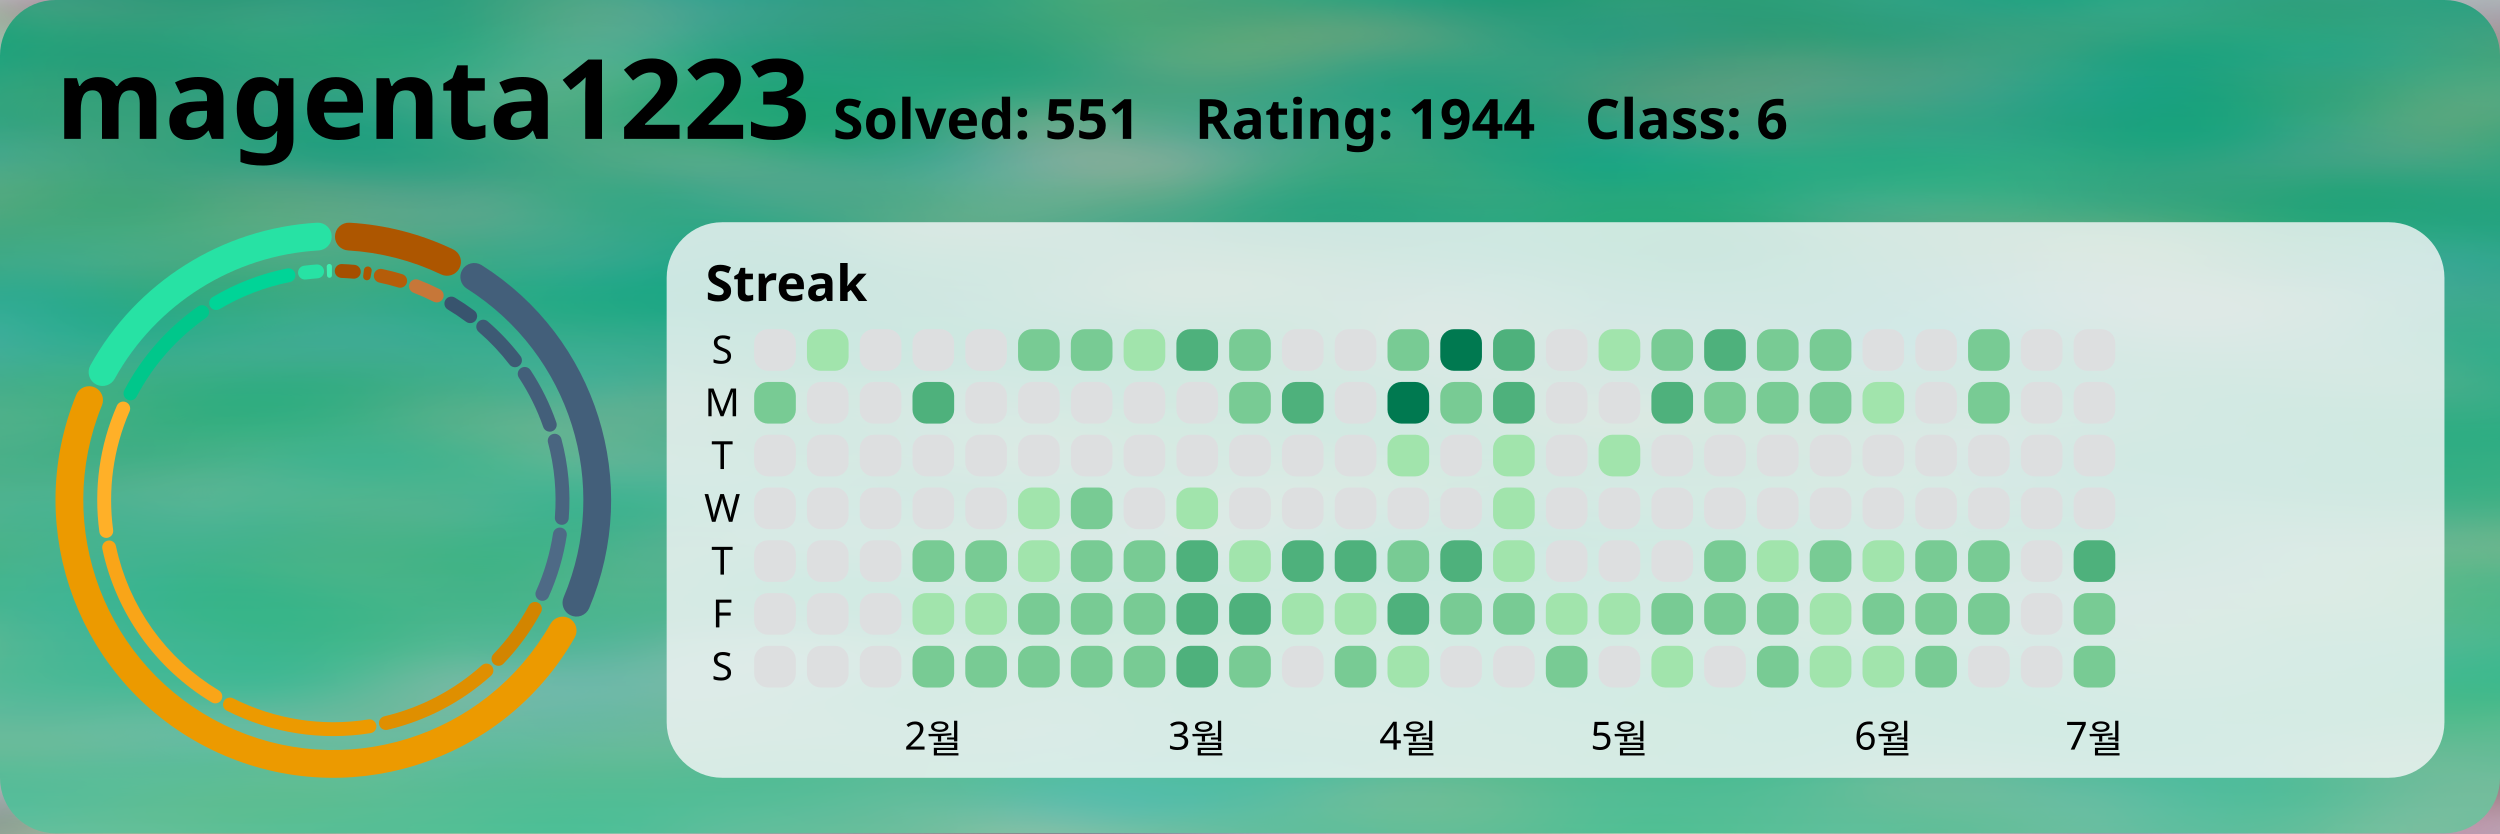
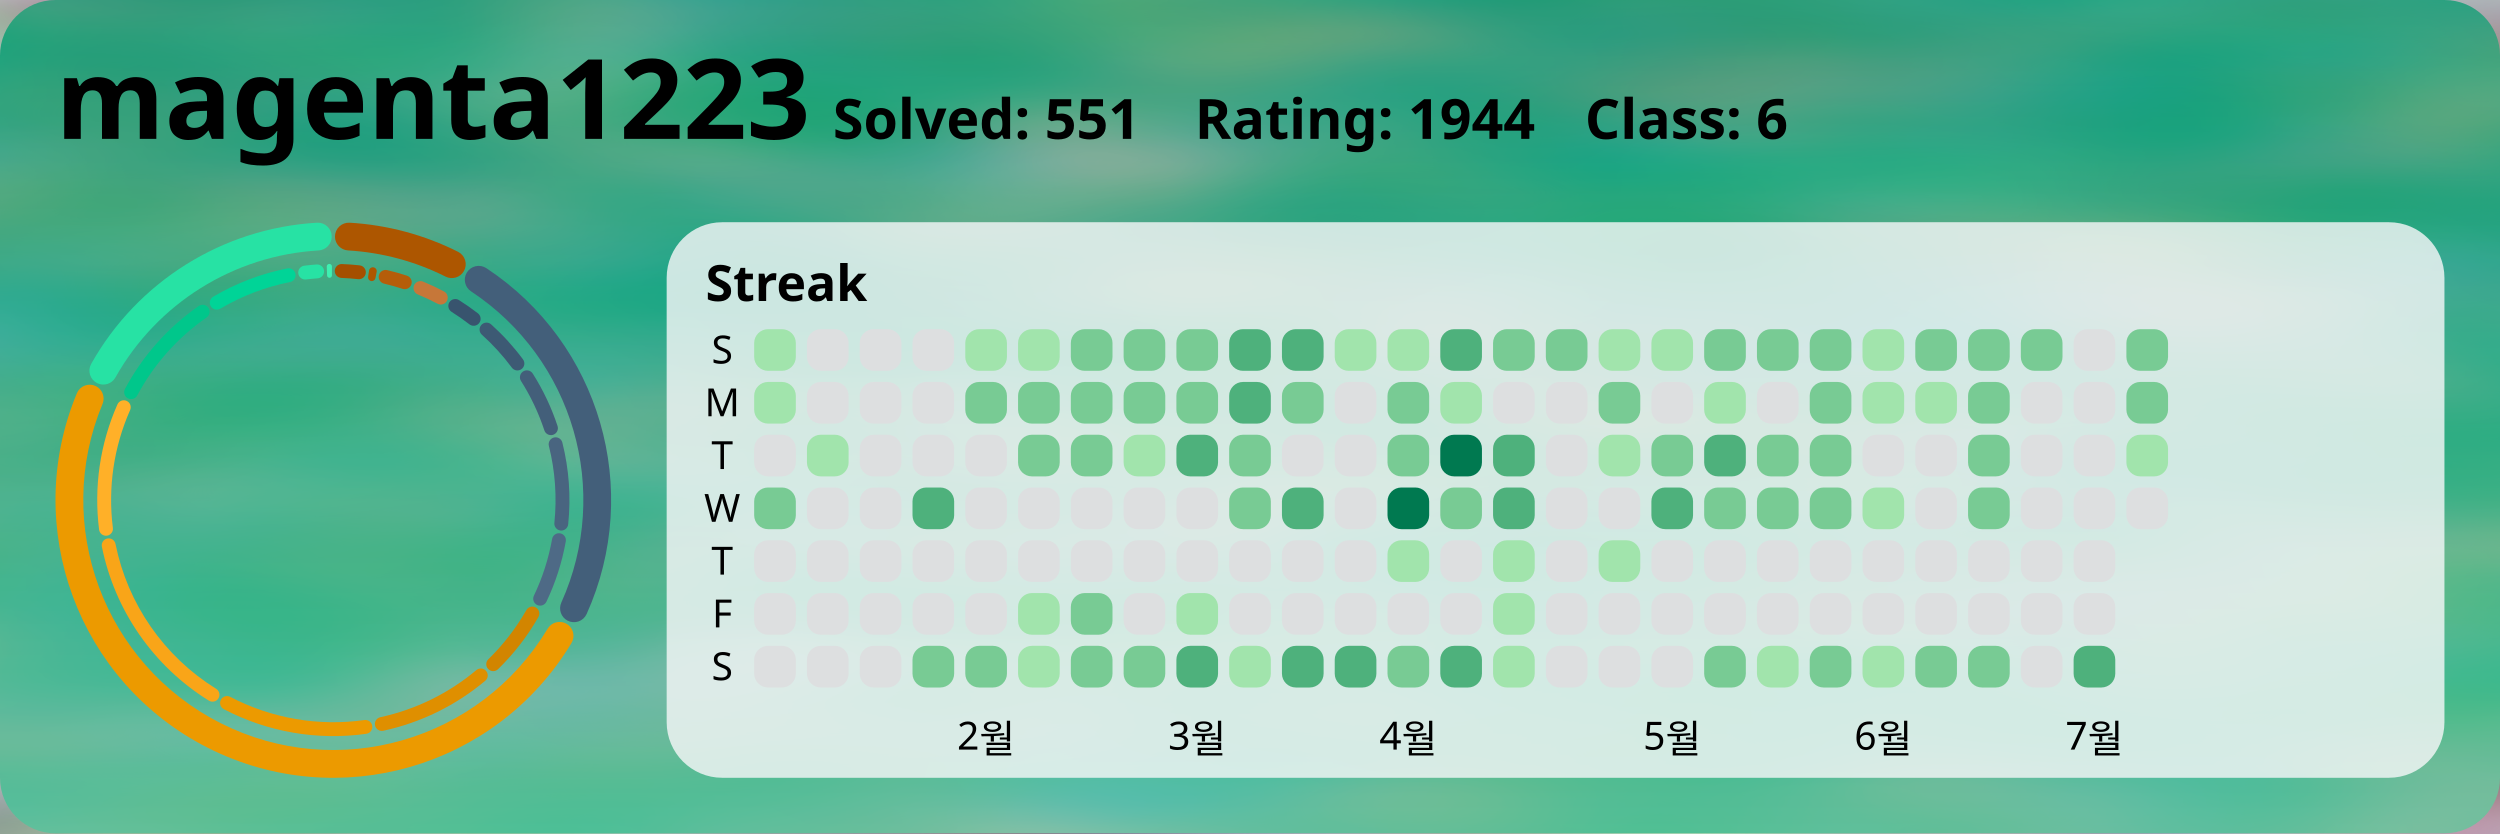
<svg xmlns="http://www.w3.org/2000/svg" id="svg" width="2700" height="900">
  <defs>
    <linearGradient id="ffflux-gradient" gradientTransform="rotate(360, 0.5, 0.5)" x1="50%" y1="0%" x2="50%" y2="100%">
      <stop id="stop1" stop-color="#00C78B" stop-opacity="1" offset="0%" />
      <stop id="stop2" stop-color="#51FDBD" stop-opacity="1" offset="100%" />
    </linearGradient>
    <filter id="ffflux-filter" x="-20%" y="-20%" width="140%" height="140%" filterUnits="objectBoundingBox" primitiveUnits="userSpaceOnUse" color-interpolation-filters="sRGB">
      <feTurbulence type="fractalNoise" baseFrequency="0.002 0.007" numOctaves="2" seed="2" stitchTiles="stitch" x="0%" y="0%" width="100%" height="100%" result="turbulence" />
      <feGaussianBlur stdDeviation="0 0" x="0%" y="0%" width="100%" height="100%" in="turbulence" edgeMode="duplicate" result="blur" />
      <feBlend mode="screen" x="0%" y="0%" width="100%" height="100%" in="SourceGraphic" in2="blur" result="blend" />
      <feComponentTransfer>
        <feFuncR type="linear" slope="0.75" />
        <feFuncG type="linear" slope="0.75" />
        <feFuncB type="linear" slope="0.75" />
      </feComponentTransfer>
    </filter>
  </defs>
  <rect width="2700" height="900" fill="url(#ffflux-gradient)" filter="url(#ffflux-filter)" rx="60" ry="60" />
  <text x="60" y="150" style="font-size: 120px; color: black; font-family: &quot;Noto Sans&quot;, sans-serif; font-weight: bold;">magenta1223</text>
  <text x="899.531" y="150" style="font-size: 60px; color: black; font-family: &quot;Noto Sans&quot;, sans-serif; font-weight: bold;">Solved: 551</text>
  <text x="1290.359" y="150" style="font-size: 60px; color: black; font-family: &quot;Noto Sans&quot;, sans-serif; font-weight: bold;">Rating: 1944</text>
  <text x="1711.656" y="150" style="font-size: 60px; color: black; font-family: &quot;Noto Sans&quot;, sans-serif; font-weight: bold;">Class: 6</text>
  <g transform="translate(360,540)">
    <path d="M0,-255L0,-240Z" fill="#9D4900" />
-     <path d="M1.528,-247.335A7.5,7.5,0,0,1,9.302,-254.83A255,255,0,0,1,22.827,-253.976A7.5,7.5,0,0,1,29.596,-245.563L29.596,-245.563A7.5,7.5,0,0,1,21.484,-239.036A240,240,0,0,0,8.754,-239.84A7.5,7.5,0,0,1,1.528,-247.335Z" fill="#A54F00" />
-     <path d="M33.052,-248.528A4.222,4.222,0,1,1,41.401,-247.275L40.253,-240.666A4.068,4.068,0,0,1,32.209,-241.874Z" fill="#AD5600" />
-     <path d="M43.834,-243.425A7.5,7.5,0,0,1,52.776,-249.479A255,255,0,0,1,74.387,-243.909A7.5,7.5,0,0,1,79.289,-234.287L79.289,-234.287A7.5,7.5,0,0,1,70.012,-229.561A240,240,0,0,0,49.671,-234.804A7.5,7.5,0,0,1,43.834,-243.425Z" fill="#B55D0A" />
-     <path d="M82.177,-233.289A7.5,7.5,0,0,1,91.972,-237.837A255,255,0,0,1,115.032,-227.58A7.5,7.5,0,0,1,118.215,-217.261L118.215,-217.261A7.5,7.5,0,0,1,108.266,-214.193A240,240,0,0,0,86.561,-223.846A7.5,7.5,0,0,1,82.177,-233.289Z" fill="#C67739" />
-     <path d="M120.89,-215.784A7.5,7.5,0,0,1,131.318,-218.588A255,255,0,0,1,152.283,-204.536A7.5,7.5,0,0,1,153.652,-193.825L153.652,-193.825A7.5,7.5,0,0,1,143.325,-192.504A240,240,0,0,0,123.593,-205.73A7.5,7.5,0,0,1,120.89,-215.784Z" fill="#38546E" />
-     <path d="M156.035,-191.912A7.5,7.5,0,0,1,166.789,-192.89A255,255,0,0,1,202.129,-155.463A7.5,7.5,0,0,1,200.537,-144.783L200.537,-144.783A7.5,7.5,0,0,1,190.239,-146.318A240,240,0,0,0,156.978,-181.543A7.5,7.5,0,0,1,156.035,-191.912Z" fill="#3D5A74" />
-     <path d="M202.31,-142.294A7.5,7.5,0,0,1,212.925,-140.313A255,255,0,0,1,240.859,-83.738A7.5,7.5,0,0,1,235.978,-74.106L235.978,-74.106A7.5,7.5,0,0,1,226.691,-78.812A240,240,0,0,0,200.4,-132.06A7.5,7.5,0,0,1,202.31,-142.294Z" fill="#435F7A" />
-     <path d="M236.875,-71.185A7.5,7.5,0,0,1,246.323,-65.955A255,255,0,0,1,254.221,19.914A7.5,7.5,0,0,1,245.886,26.779L245.886,26.779A7.5,7.5,0,0,1,239.267,18.742A240,240,0,0,0,231.833,-62.076A7.5,7.5,0,0,1,236.875,-71.185Z" fill="#496580" />
-     <path d="M245.537,29.814A7.5,7.5,0,0,1,252.093,38.394A255,255,0,0,1,232.614,104.477A7.5,7.5,0,0,1,222.452,108.13L222.452,108.13A7.5,7.5,0,0,1,218.931,98.332A240,240,0,0,0,237.264,36.136A7.5,7.5,0,0,1,245.537,29.814Z" fill="#4E6A86" />
-     <path d="M221.1,110.87A7.5,7.5,0,0,1,224.379,121.158A255,255,0,0,1,183.756,176.801A7.5,7.5,0,0,1,172.958,176.813L172.958,176.813A7.5,7.5,0,0,1,172.947,166.401A240,240,0,0,0,211.18,114.031A7.5,7.5,0,0,1,221.1,110.87Z" fill="#D28500" />
-     <path d="M170.76,178.936A7.5,7.5,0,0,1,170.377,189.728A255,255,0,0,1,58.482,248.203A7.5,7.5,0,0,1,49.404,242.356L49.404,242.356A7.5,7.5,0,0,1,55.042,233.603A240,240,0,0,0,160.355,178.567A7.5,7.5,0,0,1,170.76,178.936Z" fill="#DF8F00" />
-     <path d="M46.406,242.948A7.5,7.5,0,0,1,40.231,251.806A255,255,0,0,1,-115.032,227.58A7.5,7.5,0,0,1,-118.215,217.261L-118.215,217.261A7.5,7.5,0,0,1,-108.266,214.193A240,240,0,0,0,37.865,236.994A7.5,7.5,0,0,1,46.406,242.948Z" fill="#EC9A00" />
-     <path d="M-120.89,215.784A7.5,7.5,0,0,1,-131.318,218.588A255,255,0,0,1,-249.479,52.776A7.5,7.5,0,0,1,-243.425,43.834L-243.425,43.834A7.5,7.5,0,0,1,-234.804,49.671A240,240,0,0,0,-123.593,205.73A7.5,7.5,0,0,1,-120.89,215.784Z" fill="#F9A518" />
-     <path d="M-243.948,40.823A7.5,7.5,0,0,1,-252.663,34.447A255,255,0,0,1,-233.797,-101.804A7.5,7.5,0,0,1,-223.678,-105.572L-223.678,-105.572A7.5,7.5,0,0,1,-220.044,-95.815A240,240,0,0,0,-237.8,32.421A7.5,7.5,0,0,1,-243.948,40.823Z" fill="#FFB028" />
-     <path d="M-222.356,-108.327A7.5,7.5,0,0,1,-225.753,-118.577A255,255,0,0,1,-146.033,-209.044A7.5,7.5,0,0,1,-135.437,-206.964L-135.437,-206.964A7.5,7.5,0,0,1,-137.443,-196.747A240,240,0,0,0,-212.473,-111.602A7.5,7.5,0,0,1,-222.356,-108.327Z" fill="#00C78B" />
-     <path d="M-132.869,-208.621A7.5,7.5,0,0,1,-130.404,-219.134A255,255,0,0,1,-49.912,-250.068A7.5,7.5,0,0,1,-41.04,-243.911L-41.04,-243.911A7.5,7.5,0,0,1,-46.976,-235.358A240,240,0,0,0,-122.733,-206.244A7.5,7.5,0,0,1,-132.869,-208.621Z" fill="#00D497" />
-     <path d="M-38.024,-244.4A7.5,7.5,0,0,1,-31.548,-253.041A255,255,0,0,1,-18.06,-254.36A7.5,7.5,0,0,1,-10.033,-247.136L-10.033,-247.136A7.5,7.5,0,0,1,-16.997,-239.397A240,240,0,0,0,-29.692,-238.156A7.5,7.5,0,0,1,-38.024,-244.4Z" fill="#27E2A4" />
-     <path d="M-7.145,-252.057A2.809,2.809,0,1,1,-1.528,-252.154L-1.528,-242.609A2.645,2.645,0,0,1,-6.816,-242.518Z" fill="#3EF0B1" />
+     <path d="M1.528,-247.335A7.5,7.5,0,0,1,9.302,-254.83A255,255,0,0,1,28.439,-253.409A7.5,7.5,0,0,1,35.02,-244.848L35.02,-244.848A7.5,7.5,0,0,1,26.766,-238.503A240,240,0,0,0,8.754,-239.84A7.5,7.5,0,0,1,1.528,-247.335Z" fill="#A54F00" />
+     <path d="M38.546,-247.767A4.192,4.192,0,1,1,46.805,-246.341L45.501,-239.698A4.037,4.037,0,0,1,37.546,-241.072Z" fill="#AD5600" />
+     <path d="M49.147,-242.408A7.5,7.5,0,0,1,58.219,-248.265A255,255,0,0,1,79.492,-242.293A7.5,7.5,0,0,1,84.19,-232.571L84.19,-232.571A7.5,7.5,0,0,1,74.816,-228.041A240,240,0,0,0,54.794,-233.661A7.5,7.5,0,0,1,49.147,-242.408Z" fill="#B55D0A" />
+     <path d="M87.057,-231.513A7.5,7.5,0,0,1,96.945,-235.853A255,255,0,0,1,119.574,-225.227A7.5,7.5,0,0,1,122.549,-214.846L122.549,-214.846A7.5,7.5,0,0,1,112.54,-211.978A240,240,0,0,0,91.242,-221.98A7.5,7.5,0,0,1,87.057,-231.513Z" fill="#C67739" />
+     <path d="M125.194,-213.316A7.5,7.5,0,0,1,135.676,-215.91A255,255,0,0,1,156.166,-201.587A7.5,7.5,0,0,1,157.33,-190.851L157.33,-190.851A7.5,7.5,0,0,1,146.98,-189.729A240,240,0,0,0,127.695,-203.209A7.5,7.5,0,0,1,125.194,-213.316Z" fill="#38546E" />
+     <path d="M159.676,-188.893A7.5,7.5,0,0,1,170.447,-189.665A255,255,0,0,1,204.838,-151.877A7.5,7.5,0,0,1,203.057,-141.226L203.057,-141.226A7.5,7.5,0,0,1,192.788,-142.943A240,240,0,0,0,160.421,-178.508A7.5,7.5,0,0,1,159.676,-188.893Z" fill="#3D5A74" />
+     <path d="M204.787,-138.707A7.5,7.5,0,0,1,215.365,-136.539A255,255,0,0,1,242.158,-79.903A7.5,7.5,0,0,1,237.124,-70.35L237.124,-70.35A7.5,7.5,0,0,1,227.913,-75.203A240,240,0,0,0,202.697,-128.507A7.5,7.5,0,0,1,204.787,-138.707Z" fill="#435F7A" />
+     <path d="M237.975,-67.415A7.5,7.5,0,0,1,247.339,-62.036A255,255,0,0,1,253.643,26.271A7.5,7.5,0,0,1,245.139,32.925L245.139,32.925A7.5,7.5,0,0,1,238.723,24.725A240,240,0,0,0,232.789,-58.387A7.5,7.5,0,0,1,237.975,-67.415Z" fill="#496580" />
+     <path d="M244.713,35.951A7.5,7.5,0,0,1,251.053,44.692A255,255,0,0,1,230.133,109.836A7.5,7.5,0,0,1,219.889,113.252L219.889,113.252A7.5,7.5,0,0,1,216.595,103.375A240,240,0,0,0,236.285,42.063A7.5,7.5,0,0,1,244.713,35.951Z" fill="#4E6A86" />
+     <path d="M218.473,115.96A7.5,7.5,0,0,1,221.513,126.322A255,255,0,0,1,177.879,182.713A7.5,7.5,0,0,1,167.086,182.371L167.086,182.371A7.5,7.5,0,0,1,167.416,171.965A240,240,0,0,0,208.482,118.891A7.5,7.5,0,0,1,218.473,115.96Z" fill="#D28500" />
+     <path d="M164.82,184.422A7.5,7.5,0,0,1,164.085,195.195A255,255,0,0,1,53.964,249.225A7.5,7.5,0,0,1,44.993,243.213L44.993,243.213A7.5,7.5,0,0,1,50.789,234.564A240,240,0,0,0,154.433,183.713A7.5,7.5,0,0,1,164.82,184.422Z" fill="#DF8F00" />
+     <path d="M41.985,243.751A7.5,7.5,0,0,1,35.651,252.496A255,255,0,0,1,-118.288,225.905A7.5,7.5,0,0,1,-121.322,215.541L-121.322,215.541A7.5,7.5,0,0,1,-111.33,212.616A240,240,0,0,0,33.553,237.643A7.5,7.5,0,0,1,41.985,243.751Z" fill="#EC9A00" />
+     <path d="M-123.975,214.026A7.5,7.5,0,0,1,-134.442,216.68A255,255,0,0,1,-249.968,50.406A7.5,7.5,0,0,1,-243.83,41.522L-243.83,41.522A7.5,7.5,0,0,1,-235.264,47.441A240,240,0,0,0,-126.534,203.934A7.5,7.5,0,0,1,-123.975,214.026Z" fill="#F9A518" />
+     <path d="M-244.324,38.507A7.5,7.5,0,0,1,-252.978,32.048A255,255,0,0,1,-233.17,-103.232A7.5,7.5,0,0,1,-223.028,-106.938L-223.028,-106.938A7.5,7.5,0,0,1,-219.454,-97.159A240,240,0,0,0,-238.097,30.163A7.5,7.5,0,0,1,-244.324,38.507Z" fill="#FFB028" />
+     <path d="M-221.689,-109.686A7.5,7.5,0,0,1,-225.023,-119.956A255,255,0,0,1,-145.379,-209.499A7.5,7.5,0,0,1,-134.79,-207.385L-134.79,-207.385A7.5,7.5,0,0,1,-136.828,-197.175A240,240,0,0,0,-211.787,-112.9A7.5,7.5,0,0,1,-221.689,-109.686Z" fill="#00C78B" />
+     <path d="M-132.218,-209.035A7.5,7.5,0,0,1,-129.719,-219.54A255,255,0,0,1,-49.693,-250.111A7.5,7.5,0,0,1,-40.827,-243.947L-40.827,-243.947A7.5,7.5,0,0,1,-46.77,-235.399A240,240,0,0,0,-122.089,-206.626A7.5,7.5,0,0,1,-132.218,-209.035Z" fill="#00D497" />
+     <path d="M-37.81,-244.433A7.5,7.5,0,0,1,-31.327,-253.068A255,255,0,0,1,-18.012,-254.363A7.5,7.5,0,0,1,-9.987,-247.138L-9.987,-247.138A7.5,7.5,0,0,1,-16.953,-239.401A240,240,0,0,0,-29.484,-238.182A7.5,7.5,0,0,1,-37.81,-244.433Z" fill="#27E2A4" />
+     <path d="M-7.098,-252.082A2.786,2.786,0,1,1,-1.528,-252.177L-1.528,-242.586A2.622,2.622,0,0,1,-6.77,-242.497Z" fill="#3EF0B1" />
    <path d="M0,-255L0,-240Z" fill="#51FDBD" />
    <path d="M0,-255L0,-240Z" fill="#009EE5" />
    <path d="M0,-255L0,-240Z" fill="#00A9F0" />
    <path d="M0,-255L0,-240Z" fill="#00B4FC" />
    <path d="M0,-255L0,-240Z" fill="#2BBFFF" />
    <path d="M0,-255L0,-240Z" fill="#41CAFF" />
    <path d="M0,-255L0,-240Z" fill="#E0004C" />
    <path d="M0,-255L0,-240Z" fill="#EA0053" />
    <path d="M0,-255L0,-240Z" fill="#F5005A" />
    <path d="M0,-255L0,-240Z" fill="#FF0062" />
    <path d="M0,-255L0,-240Z" fill="#CE3D38" />
-     <path d="M1.761,-284.507A15,15,0,0,1,17.643,-299.481A300,300,0,0,1,129.312,-270.7A15,15,0,0,1,135.978,-249.914L135.978,-249.914A15,15,0,0,1,116.381,-243.63A270,270,0,0,0,15.879,-269.533A15,15,0,0,1,1.761,-284.507Z" fill="#AD5600" />
-     <path d="M139.061,-248.212A15,15,0,0,1,160.202,-253.644A300,300,0,0,1,276.344,116.765A15,15,0,0,1,255.886,124.377L255.886,124.377A15,15,0,0,1,248.709,105.089A270,270,0,0,0,144.182,-228.279A15,15,0,0,1,139.061,-248.212Z" fill="#435F7A" />
-     <path d="M254.327,127.535A15,15,0,0,1,260.722,148.405A300,300,0,0,1,-277.664,-113.589A15,15,0,0,1,-257.295,-121.435L-257.295,-121.435A15,15,0,0,1,-249.898,-102.23A270,270,0,0,0,234.65,133.565A15,15,0,0,1,254.327,127.535Z" fill="#EC9A00" />
-     <path d="M-255.772,-124.611A15,15,0,0,1,-262.406,-145.406A300,300,0,0,1,-17.643,-299.481A15,15,0,0,1,-1.761,-284.507L-1.761,-284.507A15,15,0,0,1,-15.879,-269.533A270,270,0,0,0,-236.166,-130.866A15,15,0,0,1,-255.772,-124.611Z" fill="#27E2A4" />
+     <path d="M1.761,-284.507A15,15,0,0,1,17.643,-299.481A300,300,0,0,1,134.716,-268.052A15,15,0,0,1,140.963,-247.137L140.963,-247.137A15,15,0,0,1,121.244,-241.246A270,270,0,0,0,15.879,-269.533A15,15,0,0,1,1.761,-284.507Z" fill="#AD5600" />
+     <path d="M144.012,-245.373A15,15,0,0,1,165.258,-250.379A300,300,0,0,1,273.566,123.134A15,15,0,0,1,252.937,130.269L252.937,130.269A15,15,0,0,1,246.209,110.82A270,270,0,0,0,148.732,-225.341A15,15,0,0,1,144.012,-245.373Z" fill="#435F7A" />
+     <path d="M251.305,133.391A15,15,0,0,1,257.215,154.403A300,300,0,0,1,-276.964,-115.286A15,15,0,0,1,-256.547,-123.007L-256.547,-123.007A15,15,0,0,1,-249.268,-103.757A270,270,0,0,0,231.494,138.963A15,15,0,0,1,251.305,133.391Z" fill="#EC9A00" />
+     <path d="M-255.005,-126.173A15,15,0,0,1,-261.512,-147.009A300,300,0,0,1,-17.643,-299.481A15,15,0,0,1,-1.761,-284.507L-1.761,-284.507A15,15,0,0,1,-15.879,-269.533A270,270,0,0,0,-235.361,-132.308A15,15,0,0,1,-255.005,-126.173Z" fill="#27E2A4" />
    <path d="M0,-300L0,-270Z" fill="#00B4FC" />
    <path d="M0,-300L0,-270Z" fill="#F5005A" />
  </g>
  <rect transform="translate(720,240)" width="1920" height="600" rx="60" ry="60" style="fill: rgb(247, 248, 249); opacity: 0.8;" />
  <text transform="translate(720,240)" x="42" y="66" style="dominant-baseline: middle; font-size: 54px; color: black; font-family: &quot;Noto Sans&quot;, sans-serif; font-weight: bold;">Streak</text>
  <g transform="translate(780,378)">
    <text x="0" y="0" style="text-anchor: middle; dominant-baseline: middle; font-size: 42px; color: black; font-family: &quot;Noto Sans&quot;, sans-serif;">S</text>
    <text x="0" y="57" style="text-anchor: middle; dominant-baseline: middle; font-size: 42px; color: black; font-family: &quot;Noto Sans&quot;, sans-serif;">M</text>
    <text x="0" y="114" style="text-anchor: middle; dominant-baseline: middle; font-size: 42px; color: black; font-family: &quot;Noto Sans&quot;, sans-serif;">T</text>
    <text x="0" y="171" style="text-anchor: middle; dominant-baseline: middle; font-size: 42px; color: black; font-family: &quot;Noto Sans&quot;, sans-serif;">W</text>
    <text x="0" y="228" style="text-anchor: middle; dominant-baseline: middle; font-size: 42px; color: black; font-family: &quot;Noto Sans&quot;, sans-serif;">T</text>
    <text x="0" y="285" style="text-anchor: middle; dominant-baseline: middle; font-size: 42px; color: black; font-family: &quot;Noto Sans&quot;, sans-serif;">F</text>
    <text x="0" y="342" style="text-anchor: middle; dominant-baseline: middle; font-size: 42px; color: black; font-family: &quot;Noto Sans&quot;, sans-serif;">S</text>
-     <rect rx="15" ry="15" width="45" height="45" fill="#DDDFE0" x="34.5" y="-22.5" />
-     <rect rx="15" ry="15" width="45" height="45" fill="#78CB94" x="34.5" y="34.5" />
+     <rect rx="15" ry="15" width="45" height="45" fill="#A1E4AC" x="34.5" y="-22.5" />
+     <rect rx="15" ry="15" width="45" height="45" fill="#A1E4AC" x="34.5" y="34.5" />
    <rect rx="15" ry="15" width="45" height="45" fill="#DDDFE0" x="34.5" y="91.5" />
-     <rect rx="15" ry="15" width="45" height="45" fill="#DDDFE0" x="34.5" y="148.5" />
+     <rect rx="15" ry="15" width="45" height="45" fill="#78CB94" x="34.5" y="148.5" />
    <rect rx="15" ry="15" width="45" height="45" fill="#DDDFE0" x="34.5" y="205.5" />
    <rect rx="15" ry="15" width="45" height="45" fill="#DDDFE0" x="34.5" y="262.5" />
    <rect rx="15" ry="15" width="45" height="45" fill="#DDDFE0" x="34.5" y="319.5" />
-     <rect rx="15" ry="15" width="45" height="45" fill="#A1E4AC" x="91.5" y="-22.5" />
+     <rect rx="15" ry="15" width="45" height="45" fill="#DDDFE0" x="91.5" y="-22.5" />
    <rect rx="15" ry="15" width="45" height="45" fill="#DDDFE0" x="91.5" y="34.5" />
-     <rect rx="15" ry="15" width="45" height="45" fill="#DDDFE0" x="91.5" y="91.5" />
+     <rect rx="15" ry="15" width="45" height="45" fill="#A1E4AC" x="91.5" y="91.5" />
    <rect rx="15" ry="15" width="45" height="45" fill="#DDDFE0" x="91.5" y="148.5" />
    <rect rx="15" ry="15" width="45" height="45" fill="#DDDFE0" x="91.5" y="205.5" />
    <rect rx="15" ry="15" width="45" height="45" fill="#DDDFE0" x="91.5" y="262.5" />
    <rect rx="15" ry="15" width="45" height="45" fill="#DDDFE0" x="91.5" y="319.5" />
    <rect rx="15" ry="15" width="45" height="45" fill="#DDDFE0" x="148.5" y="-22.5" />
    <rect rx="15" ry="15" width="45" height="45" fill="#DDDFE0" x="148.5" y="34.5" />
    <rect rx="15" ry="15" width="45" height="45" fill="#DDDFE0" x="148.5" y="91.5" />
    <rect rx="15" ry="15" width="45" height="45" fill="#DDDFE0" x="148.5" y="148.5" />
    <rect rx="15" ry="15" width="45" height="45" fill="#DDDFE0" x="148.5" y="205.5" />
    <rect rx="15" ry="15" width="45" height="45" fill="#DDDFE0" x="148.5" y="262.5" />
    <rect rx="15" ry="15" width="45" height="45" fill="#DDDFE0" x="148.5" y="319.5" />
    <rect rx="15" ry="15" width="45" height="45" fill="#DDDFE0" x="205.5" y="-22.5" />
-     <rect rx="15" ry="15" width="45" height="45" fill="#4EB17C" x="205.5" y="34.5" />
+     <rect rx="15" ry="15" width="45" height="45" fill="#DDDFE0" x="205.5" y="34.5" />
    <rect rx="15" ry="15" width="45" height="45" fill="#DDDFE0" x="205.5" y="91.5" />
-     <rect rx="15" ry="15" width="45" height="45" fill="#DDDFE0" x="205.5" y="148.5" />
-     <rect rx="15" ry="15" width="45" height="45" fill="#78CB94" x="205.5" y="205.5" />
-     <rect rx="15" ry="15" width="45" height="45" fill="#A1E4AC" x="205.5" y="262.5" />
+     <rect rx="15" ry="15" width="45" height="45" fill="#4EB17C" x="205.5" y="148.5" />
+     <rect rx="15" ry="15" width="45" height="45" fill="#DDDFE0" x="205.5" y="205.5" />
+     <rect rx="15" ry="15" width="45" height="45" fill="#DDDFE0" x="205.5" y="262.5" />
    <rect rx="15" ry="15" width="45" height="45" fill="#78CB94" x="205.5" y="319.5" />
-     <text x="228" y="399" style="text-anchor: middle; dominant-baseline: hanging; font-size: 42px; color: black; font-family: &quot;Noto Sans&quot;, sans-serif;">2월</text>
-     <rect rx="15" ry="15" width="45" height="45" fill="#DDDFE0" x="262.5" y="-22.5" />
-     <rect rx="15" ry="15" width="45" height="45" fill="#DDDFE0" x="262.5" y="34.5" />
+     <rect rx="15" ry="15" width="45" height="45" fill="#A1E4AC" x="262.5" y="-22.5" />
+     <rect rx="15" ry="15" width="45" height="45" fill="#78CB94" x="262.5" y="34.5" />
    <rect rx="15" ry="15" width="45" height="45" fill="#DDDFE0" x="262.5" y="91.5" />
    <rect rx="15" ry="15" width="45" height="45" fill="#DDDFE0" x="262.5" y="148.5" />
-     <rect rx="15" ry="15" width="45" height="45" fill="#78CB94" x="262.5" y="205.5" />
-     <rect rx="15" ry="15" width="45" height="45" fill="#A1E4AC" x="262.5" y="262.5" />
+     <rect rx="15" ry="15" width="45" height="45" fill="#DDDFE0" x="262.5" y="205.5" />
+     <rect rx="15" ry="15" width="45" height="45" fill="#DDDFE0" x="262.5" y="262.5" />
    <rect rx="15" ry="15" width="45" height="45" fill="#78CB94" x="262.5" y="319.5" />
-     <rect rx="15" ry="15" width="45" height="45" fill="#78CB94" x="319.5" y="-22.5" />
-     <rect rx="15" ry="15" width="45" height="45" fill="#DDDFE0" x="319.5" y="34.5" />
-     <rect rx="15" ry="15" width="45" height="45" fill="#DDDFE0" x="319.5" y="91.5" />
-     <rect rx="15" ry="15" width="45" height="45" fill="#A1E4AC" x="319.5" y="148.5" />
-     <rect rx="15" ry="15" width="45" height="45" fill="#A1E4AC" x="319.5" y="205.5" />
-     <rect rx="15" ry="15" width="45" height="45" fill="#78CB94" x="319.5" y="262.5" />
-     <rect rx="15" ry="15" width="45" height="45" fill="#78CB94" x="319.5" y="319.5" />
+     <text x="285" y="399" style="text-anchor: middle; dominant-baseline: hanging; font-size: 42px; color: black; font-family: &quot;Noto Sans&quot;, sans-serif;">2월</text>
+     <rect rx="15" ry="15" width="45" height="45" fill="#A1E4AC" x="319.5" y="-22.5" />
+     <rect rx="15" ry="15" width="45" height="45" fill="#78CB94" x="319.5" y="34.5" />
+     <rect rx="15" ry="15" width="45" height="45" fill="#78CB94" x="319.5" y="91.5" />
+     <rect rx="15" ry="15" width="45" height="45" fill="#DDDFE0" x="319.5" y="148.5" />
+     <rect rx="15" ry="15" width="45" height="45" fill="#DDDFE0" x="319.5" y="205.5" />
+     <rect rx="15" ry="15" width="45" height="45" fill="#A1E4AC" x="319.5" y="262.5" />
+     <rect rx="15" ry="15" width="45" height="45" fill="#A1E4AC" x="319.5" y="319.5" />
    <rect rx="15" ry="15" width="45" height="45" fill="#78CB94" x="376.5" y="-22.5" />
-     <rect rx="15" ry="15" width="45" height="45" fill="#DDDFE0" x="376.5" y="34.5" />
-     <rect rx="15" ry="15" width="45" height="45" fill="#DDDFE0" x="376.5" y="91.5" />
-     <rect rx="15" ry="15" width="45" height="45" fill="#78CB94" x="376.5" y="148.5" />
-     <rect rx="15" ry="15" width="45" height="45" fill="#78CB94" x="376.5" y="205.5" />
+     <rect rx="15" ry="15" width="45" height="45" fill="#78CB94" x="376.5" y="34.5" />
+     <rect rx="15" ry="15" width="45" height="45" fill="#78CB94" x="376.5" y="91.5" />
+     <rect rx="15" ry="15" width="45" height="45" fill="#DDDFE0" x="376.5" y="148.5" />
+     <rect rx="15" ry="15" width="45" height="45" fill="#DDDFE0" x="376.5" y="205.5" />
    <rect rx="15" ry="15" width="45" height="45" fill="#78CB94" x="376.5" y="262.5" />
    <rect rx="15" ry="15" width="45" height="45" fill="#78CB94" x="376.5" y="319.5" />
-     <rect rx="15" ry="15" width="45" height="45" fill="#A1E4AC" x="433.5" y="-22.5" />
-     <rect rx="15" ry="15" width="45" height="45" fill="#DDDFE0" x="433.5" y="34.5" />
-     <rect rx="15" ry="15" width="45" height="45" fill="#DDDFE0" x="433.5" y="91.5" />
+     <rect rx="15" ry="15" width="45" height="45" fill="#78CB94" x="433.5" y="-22.5" />
+     <rect rx="15" ry="15" width="45" height="45" fill="#78CB94" x="433.5" y="34.5" />
+     <rect rx="15" ry="15" width="45" height="45" fill="#A1E4AC" x="433.5" y="91.5" />
    <rect rx="15" ry="15" width="45" height="45" fill="#DDDFE0" x="433.5" y="148.5" />
-     <rect rx="15" ry="15" width="45" height="45" fill="#78CB94" x="433.5" y="205.5" />
-     <rect rx="15" ry="15" width="45" height="45" fill="#78CB94" x="433.5" y="262.5" />
+     <rect rx="15" ry="15" width="45" height="45" fill="#DDDFE0" x="433.5" y="205.5" />
+     <rect rx="15" ry="15" width="45" height="45" fill="#DDDFE0" x="433.5" y="262.5" />
    <rect rx="15" ry="15" width="45" height="45" fill="#78CB94" x="433.5" y="319.5" />
-     <rect rx="15" ry="15" width="45" height="45" fill="#4EB17C" x="490.5" y="-22.5" />
-     <rect rx="15" ry="15" width="45" height="45" fill="#DDDFE0" x="490.5" y="34.5" />
-     <rect rx="15" ry="15" width="45" height="45" fill="#DDDFE0" x="490.5" y="91.5" />
-     <rect rx="15" ry="15" width="45" height="45" fill="#A1E4AC" x="490.5" y="148.5" />
-     <rect rx="15" ry="15" width="45" height="45" fill="#4EB17C" x="490.5" y="205.5" />
-     <rect rx="15" ry="15" width="45" height="45" fill="#4EB17C" x="490.5" y="262.5" />
+     <rect rx="15" ry="15" width="45" height="45" fill="#78CB94" x="490.5" y="-22.5" />
+     <rect rx="15" ry="15" width="45" height="45" fill="#78CB94" x="490.5" y="34.5" />
+     <rect rx="15" ry="15" width="45" height="45" fill="#4EB17C" x="490.5" y="91.5" />
+     <rect rx="15" ry="15" width="45" height="45" fill="#DDDFE0" x="490.5" y="148.5" />
+     <rect rx="15" ry="15" width="45" height="45" fill="#DDDFE0" x="490.5" y="205.5" />
+     <rect rx="15" ry="15" width="45" height="45" fill="#A1E4AC" x="490.5" y="262.5" />
    <rect rx="15" ry="15" width="45" height="45" fill="#4EB17C" x="490.5" y="319.5" />
    <text x="513" y="399" style="text-anchor: middle; dominant-baseline: hanging; font-size: 42px; color: black; font-family: &quot;Noto Sans&quot;, sans-serif;">3월</text>
-     <rect rx="15" ry="15" width="45" height="45" fill="#78CB94" x="547.5" y="-22.5" />
-     <rect rx="15" ry="15" width="45" height="45" fill="#78CB94" x="547.5" y="34.5" />
-     <rect rx="15" ry="15" width="45" height="45" fill="#DDDFE0" x="547.5" y="91.5" />
-     <rect rx="15" ry="15" width="45" height="45" fill="#DDDFE0" x="547.5" y="148.5" />
-     <rect rx="15" ry="15" width="45" height="45" fill="#A1E4AC" x="547.5" y="205.5" />
-     <rect rx="15" ry="15" width="45" height="45" fill="#4EB17C" x="547.5" y="262.5" />
-     <rect rx="15" ry="15" width="45" height="45" fill="#78CB94" x="547.5" y="319.5" />
-     <rect rx="15" ry="15" width="45" height="45" fill="#DDDFE0" x="604.5" y="-22.5" />
-     <rect rx="15" ry="15" width="45" height="45" fill="#4EB17C" x="604.5" y="34.5" />
+     <rect rx="15" ry="15" width="45" height="45" fill="#4EB17C" x="547.5" y="-22.5" />
+     <rect rx="15" ry="15" width="45" height="45" fill="#4EB17C" x="547.5" y="34.5" />
+     <rect rx="15" ry="15" width="45" height="45" fill="#78CB94" x="547.5" y="91.5" />
+     <rect rx="15" ry="15" width="45" height="45" fill="#78CB94" x="547.5" y="148.5" />
+     <rect rx="15" ry="15" width="45" height="45" fill="#DDDFE0" x="547.5" y="205.5" />
+     <rect rx="15" ry="15" width="45" height="45" fill="#DDDFE0" x="547.5" y="262.5" />
+     <rect rx="15" ry="15" width="45" height="45" fill="#A1E4AC" x="547.5" y="319.5" />
+     <rect rx="15" ry="15" width="45" height="45" fill="#4EB17C" x="604.5" y="-22.5" />
+     <rect rx="15" ry="15" width="45" height="45" fill="#78CB94" x="604.5" y="34.5" />
    <rect rx="15" ry="15" width="45" height="45" fill="#DDDFE0" x="604.5" y="91.5" />
-     <rect rx="15" ry="15" width="45" height="45" fill="#DDDFE0" x="604.5" y="148.5" />
-     <rect rx="15" ry="15" width="45" height="45" fill="#4EB17C" x="604.5" y="205.5" />
-     <rect rx="15" ry="15" width="45" height="45" fill="#A1E4AC" x="604.5" y="262.5" />
-     <rect rx="15" ry="15" width="45" height="45" fill="#DDDFE0" x="604.5" y="319.5" />
-     <rect rx="15" ry="15" width="45" height="45" fill="#DDDFE0" x="661.5" y="-22.5" />
+     <rect rx="15" ry="15" width="45" height="45" fill="#4EB17C" x="604.5" y="148.5" />
+     <rect rx="15" ry="15" width="45" height="45" fill="#DDDFE0" x="604.5" y="205.5" />
+     <rect rx="15" ry="15" width="45" height="45" fill="#DDDFE0" x="604.5" y="262.5" />
+     <rect rx="15" ry="15" width="45" height="45" fill="#4EB17C" x="604.5" y="319.5" />
+     <rect rx="15" ry="15" width="45" height="45" fill="#A1E4AC" x="661.5" y="-22.5" />
    <rect rx="15" ry="15" width="45" height="45" fill="#DDDFE0" x="661.5" y="34.5" />
    <rect rx="15" ry="15" width="45" height="45" fill="#DDDFE0" x="661.5" y="91.5" />
    <rect rx="15" ry="15" width="45" height="45" fill="#DDDFE0" x="661.5" y="148.5" />
-     <rect rx="15" ry="15" width="45" height="45" fill="#4EB17C" x="661.5" y="205.5" />
-     <rect rx="15" ry="15" width="45" height="45" fill="#A1E4AC" x="661.5" y="262.5" />
-     <rect rx="15" ry="15" width="45" height="45" fill="#78CB94" x="661.5" y="319.5" />
-     <rect rx="15" ry="15" width="45" height="45" fill="#78CB94" x="718.5" y="-22.5" />
-     <rect rx="15" ry="15" width="45" height="45" fill="#007950" x="718.5" y="34.5" />
-     <rect rx="15" ry="15" width="45" height="45" fill="#A1E4AC" x="718.5" y="91.5" />
-     <rect rx="15" ry="15" width="45" height="45" fill="#DDDFE0" x="718.5" y="148.5" />
-     <rect rx="15" ry="15" width="45" height="45" fill="#78CB94" x="718.5" y="205.5" />
-     <rect rx="15" ry="15" width="45" height="45" fill="#4EB17C" x="718.5" y="262.5" />
-     <rect rx="15" ry="15" width="45" height="45" fill="#A1E4AC" x="718.5" y="319.5" />
+     <rect rx="15" ry="15" width="45" height="45" fill="#DDDFE0" x="661.5" y="205.5" />
+     <rect rx="15" ry="15" width="45" height="45" fill="#DDDFE0" x="661.5" y="262.5" />
+     <rect rx="15" ry="15" width="45" height="45" fill="#4EB17C" x="661.5" y="319.5" />
+     <rect rx="15" ry="15" width="45" height="45" fill="#A1E4AC" x="718.5" y="-22.5" />
+     <rect rx="15" ry="15" width="45" height="45" fill="#78CB94" x="718.5" y="34.5" />
+     <rect rx="15" ry="15" width="45" height="45" fill="#78CB94" x="718.5" y="91.5" />
+     <rect rx="15" ry="15" width="45" height="45" fill="#007950" x="718.5" y="148.5" />
+     <rect rx="15" ry="15" width="45" height="45" fill="#A1E4AC" x="718.5" y="205.5" />
+     <rect rx="15" ry="15" width="45" height="45" fill="#DDDFE0" x="718.5" y="262.5" />
+     <rect rx="15" ry="15" width="45" height="45" fill="#78CB94" x="718.5" y="319.5" />
    <text x="741" y="399" style="text-anchor: middle; dominant-baseline: hanging; font-size: 42px; color: black; font-family: &quot;Noto Sans&quot;, sans-serif;">4월</text>
-     <rect rx="15" ry="15" width="45" height="45" fill="#007950" x="775.5" y="-22.5" />
-     <rect rx="15" ry="15" width="45" height="45" fill="#78CB94" x="775.5" y="34.5" />
-     <rect rx="15" ry="15" width="45" height="45" fill="#DDDFE0" x="775.5" y="91.5" />
-     <rect rx="15" ry="15" width="45" height="45" fill="#DDDFE0" x="775.5" y="148.5" />
-     <rect rx="15" ry="15" width="45" height="45" fill="#4EB17C" x="775.5" y="205.5" />
-     <rect rx="15" ry="15" width="45" height="45" fill="#78CB94" x="775.5" y="262.5" />
-     <rect rx="15" ry="15" width="45" height="45" fill="#DDDFE0" x="775.5" y="319.5" />
-     <rect rx="15" ry="15" width="45" height="45" fill="#4EB17C" x="832.5" y="-22.5" />
-     <rect rx="15" ry="15" width="45" height="45" fill="#4EB17C" x="832.5" y="34.5" />
-     <rect rx="15" ry="15" width="45" height="45" fill="#A1E4AC" x="832.5" y="91.5" />
-     <rect rx="15" ry="15" width="45" height="45" fill="#A1E4AC" x="832.5" y="148.5" />
+     <rect rx="15" ry="15" width="45" height="45" fill="#4EB17C" x="775.5" y="-22.5" />
+     <rect rx="15" ry="15" width="45" height="45" fill="#A1E4AC" x="775.5" y="34.5" />
+     <rect rx="15" ry="15" width="45" height="45" fill="#007950" x="775.5" y="91.5" />
+     <rect rx="15" ry="15" width="45" height="45" fill="#78CB94" x="775.5" y="148.5" />
+     <rect rx="15" ry="15" width="45" height="45" fill="#DDDFE0" x="775.5" y="205.5" />
+     <rect rx="15" ry="15" width="45" height="45" fill="#DDDFE0" x="775.5" y="262.5" />
+     <rect rx="15" ry="15" width="45" height="45" fill="#4EB17C" x="775.5" y="319.5" />
+     <rect rx="15" ry="15" width="45" height="45" fill="#78CB94" x="832.5" y="-22.5" />
+     <rect rx="15" ry="15" width="45" height="45" fill="#DDDFE0" x="832.5" y="34.5" />
+     <rect rx="15" ry="15" width="45" height="45" fill="#4EB17C" x="832.5" y="91.5" />
+     <rect rx="15" ry="15" width="45" height="45" fill="#4EB17C" x="832.5" y="148.5" />
    <rect rx="15" ry="15" width="45" height="45" fill="#A1E4AC" x="832.5" y="205.5" />
-     <rect rx="15" ry="15" width="45" height="45" fill="#78CB94" x="832.5" y="262.5" />
-     <rect rx="15" ry="15" width="45" height="45" fill="#DDDFE0" x="832.5" y="319.5" />
-     <rect rx="15" ry="15" width="45" height="45" fill="#DDDFE0" x="889.5" y="-22.5" />
+     <rect rx="15" ry="15" width="45" height="45" fill="#A1E4AC" x="832.5" y="262.5" />
+     <rect rx="15" ry="15" width="45" height="45" fill="#A1E4AC" x="832.5" y="319.5" />
+     <rect rx="15" ry="15" width="45" height="45" fill="#78CB94" x="889.5" y="-22.5" />
    <rect rx="15" ry="15" width="45" height="45" fill="#DDDFE0" x="889.5" y="34.5" />
    <rect rx="15" ry="15" width="45" height="45" fill="#DDDFE0" x="889.5" y="91.5" />
    <rect rx="15" ry="15" width="45" height="45" fill="#DDDFE0" x="889.5" y="148.5" />
    <rect rx="15" ry="15" width="45" height="45" fill="#DDDFE0" x="889.5" y="205.5" />
-     <rect rx="15" ry="15" width="45" height="45" fill="#A1E4AC" x="889.5" y="262.5" />
-     <rect rx="15" ry="15" width="45" height="45" fill="#78CB94" x="889.5" y="319.5" />
+     <rect rx="15" ry="15" width="45" height="45" fill="#DDDFE0" x="889.5" y="262.5" />
+     <rect rx="15" ry="15" width="45" height="45" fill="#DDDFE0" x="889.5" y="319.5" />
    <rect rx="15" ry="15" width="45" height="45" fill="#A1E4AC" x="946.5" y="-22.5" />
-     <rect rx="15" ry="15" width="45" height="45" fill="#DDDFE0" x="946.5" y="34.5" />
+     <rect rx="15" ry="15" width="45" height="45" fill="#78CB94" x="946.5" y="34.5" />
    <rect rx="15" ry="15" width="45" height="45" fill="#A1E4AC" x="946.5" y="91.5" />
    <rect rx="15" ry="15" width="45" height="45" fill="#DDDFE0" x="946.5" y="148.5" />
-     <rect rx="15" ry="15" width="45" height="45" fill="#DDDFE0" x="946.5" y="205.5" />
-     <rect rx="15" ry="15" width="45" height="45" fill="#A1E4AC" x="946.5" y="262.5" />
+     <rect rx="15" ry="15" width="45" height="45" fill="#A1E4AC" x="946.5" y="205.5" />
+     <rect rx="15" ry="15" width="45" height="45" fill="#DDDFE0" x="946.5" y="262.5" />
    <rect rx="15" ry="15" width="45" height="45" fill="#DDDFE0" x="946.5" y="319.5" />
-     <text x="969" y="399" style="text-anchor: middle; dominant-baseline: hanging; font-size: 42px; color: black; font-family: &quot;Noto Sans&quot;, sans-serif;">5월</text>
-     <rect rx="15" ry="15" width="45" height="45" fill="#78CB94" x="1003.5" y="-22.5" />
-     <rect rx="15" ry="15" width="45" height="45" fill="#4EB17C" x="1003.5" y="34.5" />
-     <rect rx="15" ry="15" width="45" height="45" fill="#DDDFE0" x="1003.5" y="91.5" />
-     <rect rx="15" ry="15" width="45" height="45" fill="#DDDFE0" x="1003.5" y="148.5" />
+     <rect rx="15" ry="15" width="45" height="45" fill="#A1E4AC" x="1003.5" y="-22.5" />
+     <rect rx="15" ry="15" width="45" height="45" fill="#DDDFE0" x="1003.5" y="34.5" />
+     <rect rx="15" ry="15" width="45" height="45" fill="#78CB94" x="1003.5" y="91.5" />
+     <rect rx="15" ry="15" width="45" height="45" fill="#4EB17C" x="1003.5" y="148.5" />
    <rect rx="15" ry="15" width="45" height="45" fill="#DDDFE0" x="1003.5" y="205.5" />
-     <rect rx="15" ry="15" width="45" height="45" fill="#78CB94" x="1003.5" y="262.5" />
-     <rect rx="15" ry="15" width="45" height="45" fill="#A1E4AC" x="1003.5" y="319.5" />
-     <rect rx="15" ry="15" width="45" height="45" fill="#4EB17C" x="1060.5" y="-22.5" />
-     <rect rx="15" ry="15" width="45" height="45" fill="#78CB94" x="1060.5" y="34.5" />
-     <rect rx="15" ry="15" width="45" height="45" fill="#DDDFE0" x="1060.5" y="91.5" />
-     <rect rx="15" ry="15" width="45" height="45" fill="#DDDFE0" x="1060.5" y="148.5" />
-     <rect rx="15" ry="15" width="45" height="45" fill="#78CB94" x="1060.5" y="205.5" />
-     <rect rx="15" ry="15" width="45" height="45" fill="#78CB94" x="1060.5" y="262.5" />
-     <rect rx="15" ry="15" width="45" height="45" fill="#DDDFE0" x="1060.5" y="319.5" />
+     <rect rx="15" ry="15" width="45" height="45" fill="#DDDFE0" x="1003.5" y="262.5" />
+     <rect rx="15" ry="15" width="45" height="45" fill="#DDDFE0" x="1003.5" y="319.5" />
+     <text x="1026" y="399" style="text-anchor: middle; dominant-baseline: hanging; font-size: 42px; color: black; font-family: &quot;Noto Sans&quot;, sans-serif;">5월</text>
+     <rect rx="15" ry="15" width="45" height="45" fill="#78CB94" x="1060.5" y="-22.5" />
+     <rect rx="15" ry="15" width="45" height="45" fill="#A1E4AC" x="1060.5" y="34.5" />
+     <rect rx="15" ry="15" width="45" height="45" fill="#4EB17C" x="1060.5" y="91.5" />
+     <rect rx="15" ry="15" width="45" height="45" fill="#78CB94" x="1060.5" y="148.5" />
+     <rect rx="15" ry="15" width="45" height="45" fill="#DDDFE0" x="1060.5" y="205.5" />
+     <rect rx="15" ry="15" width="45" height="45" fill="#DDDFE0" x="1060.5" y="262.5" />
+     <rect rx="15" ry="15" width="45" height="45" fill="#78CB94" x="1060.5" y="319.5" />
    <rect rx="15" ry="15" width="45" height="45" fill="#78CB94" x="1117.5" y="-22.5" />
-     <rect rx="15" ry="15" width="45" height="45" fill="#78CB94" x="1117.5" y="34.5" />
-     <rect rx="15" ry="15" width="45" height="45" fill="#DDDFE0" x="1117.5" y="91.5" />
-     <rect rx="15" ry="15" width="45" height="45" fill="#DDDFE0" x="1117.5" y="148.5" />
-     <rect rx="15" ry="15" width="45" height="45" fill="#A1E4AC" x="1117.5" y="205.5" />
-     <rect rx="15" ry="15" width="45" height="45" fill="#78CB94" x="1117.5" y="262.5" />
-     <rect rx="15" ry="15" width="45" height="45" fill="#78CB94" x="1117.5" y="319.5" />
+     <rect rx="15" ry="15" width="45" height="45" fill="#DDDFE0" x="1117.5" y="34.5" />
+     <rect rx="15" ry="15" width="45" height="45" fill="#78CB94" x="1117.5" y="91.5" />
+     <rect rx="15" ry="15" width="45" height="45" fill="#78CB94" x="1117.5" y="148.5" />
+     <rect rx="15" ry="15" width="45" height="45" fill="#DDDFE0" x="1117.5" y="205.5" />
+     <rect rx="15" ry="15" width="45" height="45" fill="#DDDFE0" x="1117.5" y="262.5" />
+     <rect rx="15" ry="15" width="45" height="45" fill="#A1E4AC" x="1117.5" y="319.5" />
    <rect rx="15" ry="15" width="45" height="45" fill="#78CB94" x="1174.5" y="-22.5" />
    <rect rx="15" ry="15" width="45" height="45" fill="#78CB94" x="1174.5" y="34.5" />
-     <rect rx="15" ry="15" width="45" height="45" fill="#DDDFE0" x="1174.5" y="91.5" />
-     <rect rx="15" ry="15" width="45" height="45" fill="#DDDFE0" x="1174.5" y="148.5" />
-     <rect rx="15" ry="15" width="45" height="45" fill="#78CB94" x="1174.5" y="205.5" />
-     <rect rx="15" ry="15" width="45" height="45" fill="#A1E4AC" x="1174.5" y="262.5" />
-     <rect rx="15" ry="15" width="45" height="45" fill="#A1E4AC" x="1174.5" y="319.5" />
-     <rect rx="15" ry="15" width="45" height="45" fill="#DDDFE0" x="1231.5" y="-22.5" />
+     <rect rx="15" ry="15" width="45" height="45" fill="#78CB94" x="1174.5" y="91.5" />
+     <rect rx="15" ry="15" width="45" height="45" fill="#78CB94" x="1174.5" y="148.5" />
+     <rect rx="15" ry="15" width="45" height="45" fill="#DDDFE0" x="1174.5" y="205.5" />
+     <rect rx="15" ry="15" width="45" height="45" fill="#DDDFE0" x="1174.5" y="262.5" />
+     <rect rx="15" ry="15" width="45" height="45" fill="#78CB94" x="1174.5" y="319.5" />
+     <rect rx="15" ry="15" width="45" height="45" fill="#A1E4AC" x="1231.5" y="-22.5" />
    <rect rx="15" ry="15" width="45" height="45" fill="#A1E4AC" x="1231.5" y="34.5" />
    <rect rx="15" ry="15" width="45" height="45" fill="#DDDFE0" x="1231.5" y="91.5" />
-     <rect rx="15" ry="15" width="45" height="45" fill="#DDDFE0" x="1231.5" y="148.5" />
-     <rect rx="15" ry="15" width="45" height="45" fill="#A1E4AC" x="1231.5" y="205.5" />
-     <rect rx="15" ry="15" width="45" height="45" fill="#78CB94" x="1231.5" y="262.5" />
+     <rect rx="15" ry="15" width="45" height="45" fill="#A1E4AC" x="1231.5" y="148.5" />
+     <rect rx="15" ry="15" width="45" height="45" fill="#DDDFE0" x="1231.5" y="205.5" />
+     <rect rx="15" ry="15" width="45" height="45" fill="#DDDFE0" x="1231.5" y="262.5" />
    <rect rx="15" ry="15" width="45" height="45" fill="#A1E4AC" x="1231.5" y="319.5" />
    <text x="1254" y="399" style="text-anchor: middle; dominant-baseline: hanging; font-size: 42px; color: black; font-family: &quot;Noto Sans&quot;, sans-serif;">6월</text>
-     <rect rx="15" ry="15" width="45" height="45" fill="#DDDFE0" x="1288.5" y="-22.5" />
-     <rect rx="15" ry="15" width="45" height="45" fill="#DDDFE0" x="1288.5" y="34.5" />
+     <rect rx="15" ry="15" width="45" height="45" fill="#78CB94" x="1288.5" y="-22.5" />
+     <rect rx="15" ry="15" width="45" height="45" fill="#A1E4AC" x="1288.5" y="34.5" />
    <rect rx="15" ry="15" width="45" height="45" fill="#DDDFE0" x="1288.5" y="91.5" />
    <rect rx="15" ry="15" width="45" height="45" fill="#DDDFE0" x="1288.5" y="148.5" />
-     <rect rx="15" ry="15" width="45" height="45" fill="#78CB94" x="1288.5" y="205.5" />
-     <rect rx="15" ry="15" width="45" height="45" fill="#78CB94" x="1288.5" y="262.5" />
+     <rect rx="15" ry="15" width="45" height="45" fill="#DDDFE0" x="1288.5" y="205.5" />
+     <rect rx="15" ry="15" width="45" height="45" fill="#DDDFE0" x="1288.5" y="262.5" />
    <rect rx="15" ry="15" width="45" height="45" fill="#78CB94" x="1288.5" y="319.5" />
    <rect rx="15" ry="15" width="45" height="45" fill="#78CB94" x="1345.5" y="-22.5" />
    <rect rx="15" ry="15" width="45" height="45" fill="#78CB94" x="1345.5" y="34.5" />
-     <rect rx="15" ry="15" width="45" height="45" fill="#DDDFE0" x="1345.5" y="91.5" />
-     <rect rx="15" ry="15" width="45" height="45" fill="#DDDFE0" x="1345.5" y="148.5" />
-     <rect rx="15" ry="15" width="45" height="45" fill="#78CB94" x="1345.5" y="205.5" />
-     <rect rx="15" ry="15" width="45" height="45" fill="#78CB94" x="1345.5" y="262.5" />
-     <rect rx="15" ry="15" width="45" height="45" fill="#DDDFE0" x="1345.5" y="319.5" />
-     <rect rx="15" ry="15" width="45" height="45" fill="#DDDFE0" x="1402.5" y="-22.5" />
+     <rect rx="15" ry="15" width="45" height="45" fill="#78CB94" x="1345.5" y="91.5" />
+     <rect rx="15" ry="15" width="45" height="45" fill="#78CB94" x="1345.5" y="148.5" />
+     <rect rx="15" ry="15" width="45" height="45" fill="#DDDFE0" x="1345.5" y="205.5" />
+     <rect rx="15" ry="15" width="45" height="45" fill="#DDDFE0" x="1345.5" y="262.5" />
+     <rect rx="15" ry="15" width="45" height="45" fill="#78CB94" x="1345.5" y="319.5" />
+     <rect rx="15" ry="15" width="45" height="45" fill="#78CB94" x="1402.5" y="-22.5" />
    <rect rx="15" ry="15" width="45" height="45" fill="#DDDFE0" x="1402.5" y="34.5" />
    <rect rx="15" ry="15" width="45" height="45" fill="#DDDFE0" x="1402.5" y="91.5" />
    <rect rx="15" ry="15" width="45" height="45" fill="#DDDFE0" x="1402.5" y="148.5" />
    <rect rx="15" ry="15" width="45" height="45" fill="#DDDFE0" x="1402.5" y="205.5" />
    <rect rx="15" ry="15" width="45" height="45" fill="#DDDFE0" x="1402.5" y="262.5" />
    <rect rx="15" ry="15" width="45" height="45" fill="#DDDFE0" x="1402.5" y="319.5" />
    <rect rx="15" ry="15" width="45" height="45" fill="#DDDFE0" x="1459.5" y="-22.5" />
    <rect rx="15" ry="15" width="45" height="45" fill="#DDDFE0" x="1459.5" y="34.5" />
    <rect rx="15" ry="15" width="45" height="45" fill="#DDDFE0" x="1459.5" y="91.5" />
    <rect rx="15" ry="15" width="45" height="45" fill="#DDDFE0" x="1459.5" y="148.5" />
-     <rect rx="15" ry="15" width="45" height="45" fill="#4EB17C" x="1459.5" y="205.5" />
-     <rect rx="15" ry="15" width="45" height="45" fill="#78CB94" x="1459.5" y="262.5" />
-     <rect rx="15" ry="15" width="45" height="45" fill="#78CB94" x="1459.5" y="319.5" />
+     <rect rx="15" ry="15" width="45" height="45" fill="#DDDFE0" x="1459.5" y="205.5" />
+     <rect rx="15" ry="15" width="45" height="45" fill="#DDDFE0" x="1459.5" y="262.5" />
+     <rect rx="15" ry="15" width="45" height="45" fill="#4EB17C" x="1459.5" y="319.5" />
    <text x="1482" y="399" style="text-anchor: middle; dominant-baseline: hanging; font-size: 42px; color: black; font-family: &quot;Noto Sans&quot;, sans-serif;">7월</text>
+     <rect rx="15" ry="15" width="45" height="45" fill="#78CB94" x="1516.5" y="-22.5" />
+     <rect rx="15" ry="15" width="45" height="45" fill="#78CB94" x="1516.5" y="34.5" />
+     <rect rx="15" ry="15" width="45" height="45" fill="#A1E4AC" x="1516.5" y="91.5" />
+     <rect rx="15" ry="15" width="45" height="45" fill="#DDDFE0" x="1516.5" y="148.5" />
  </g>
</svg>
